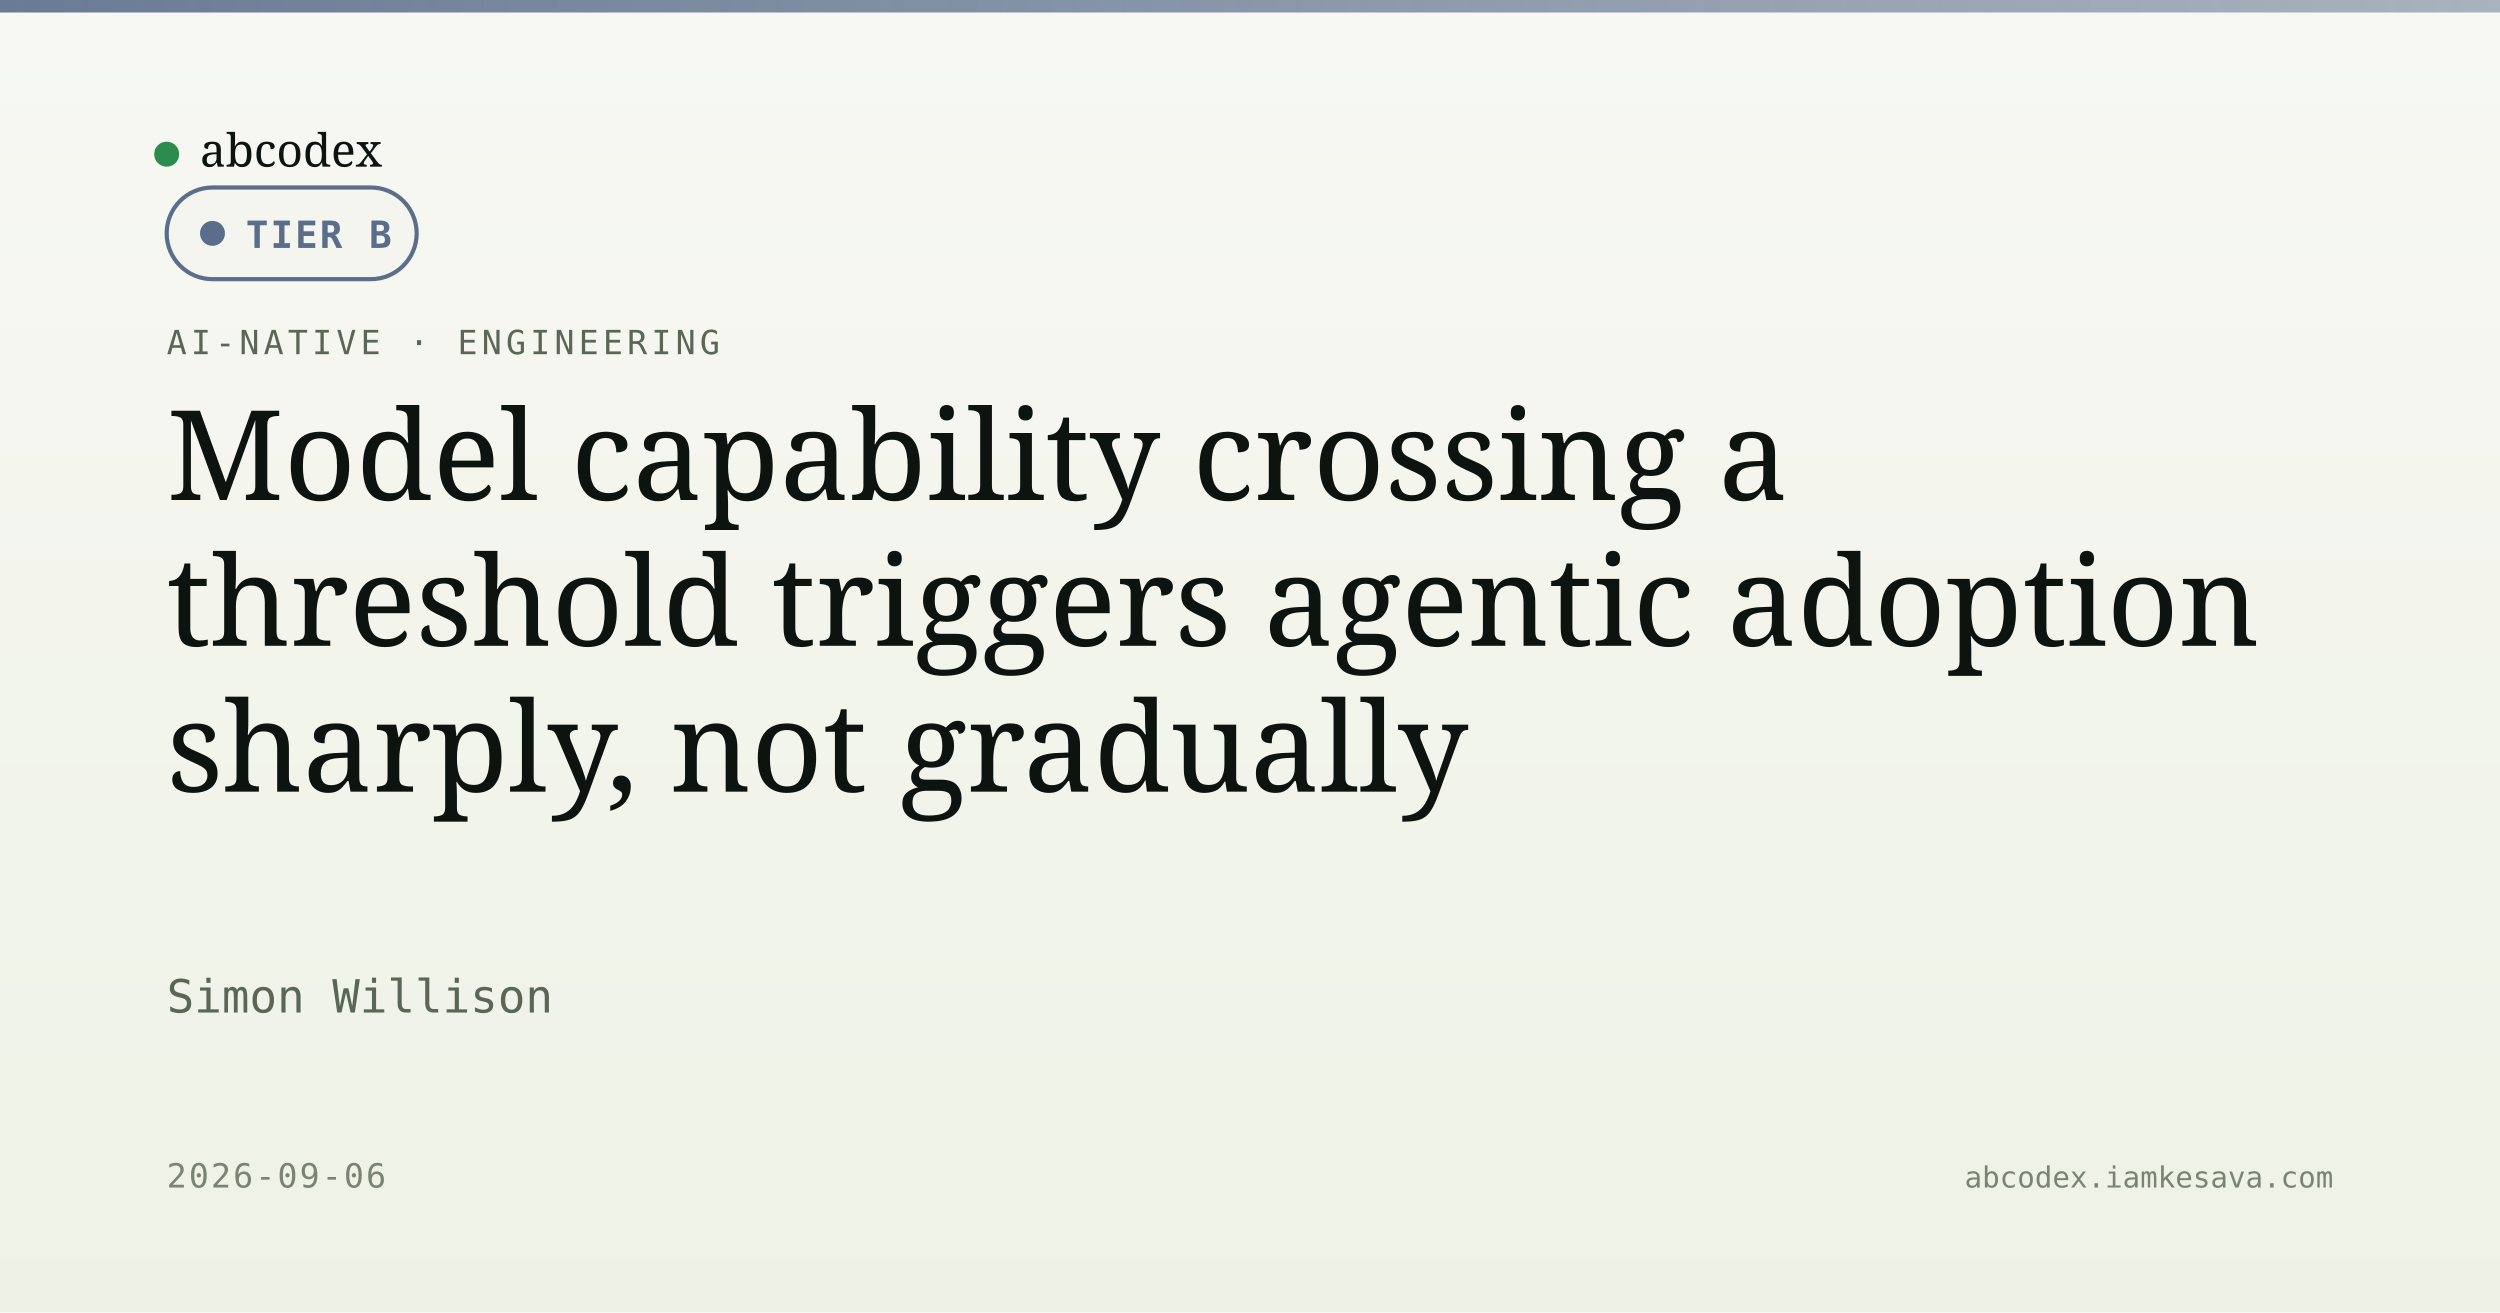
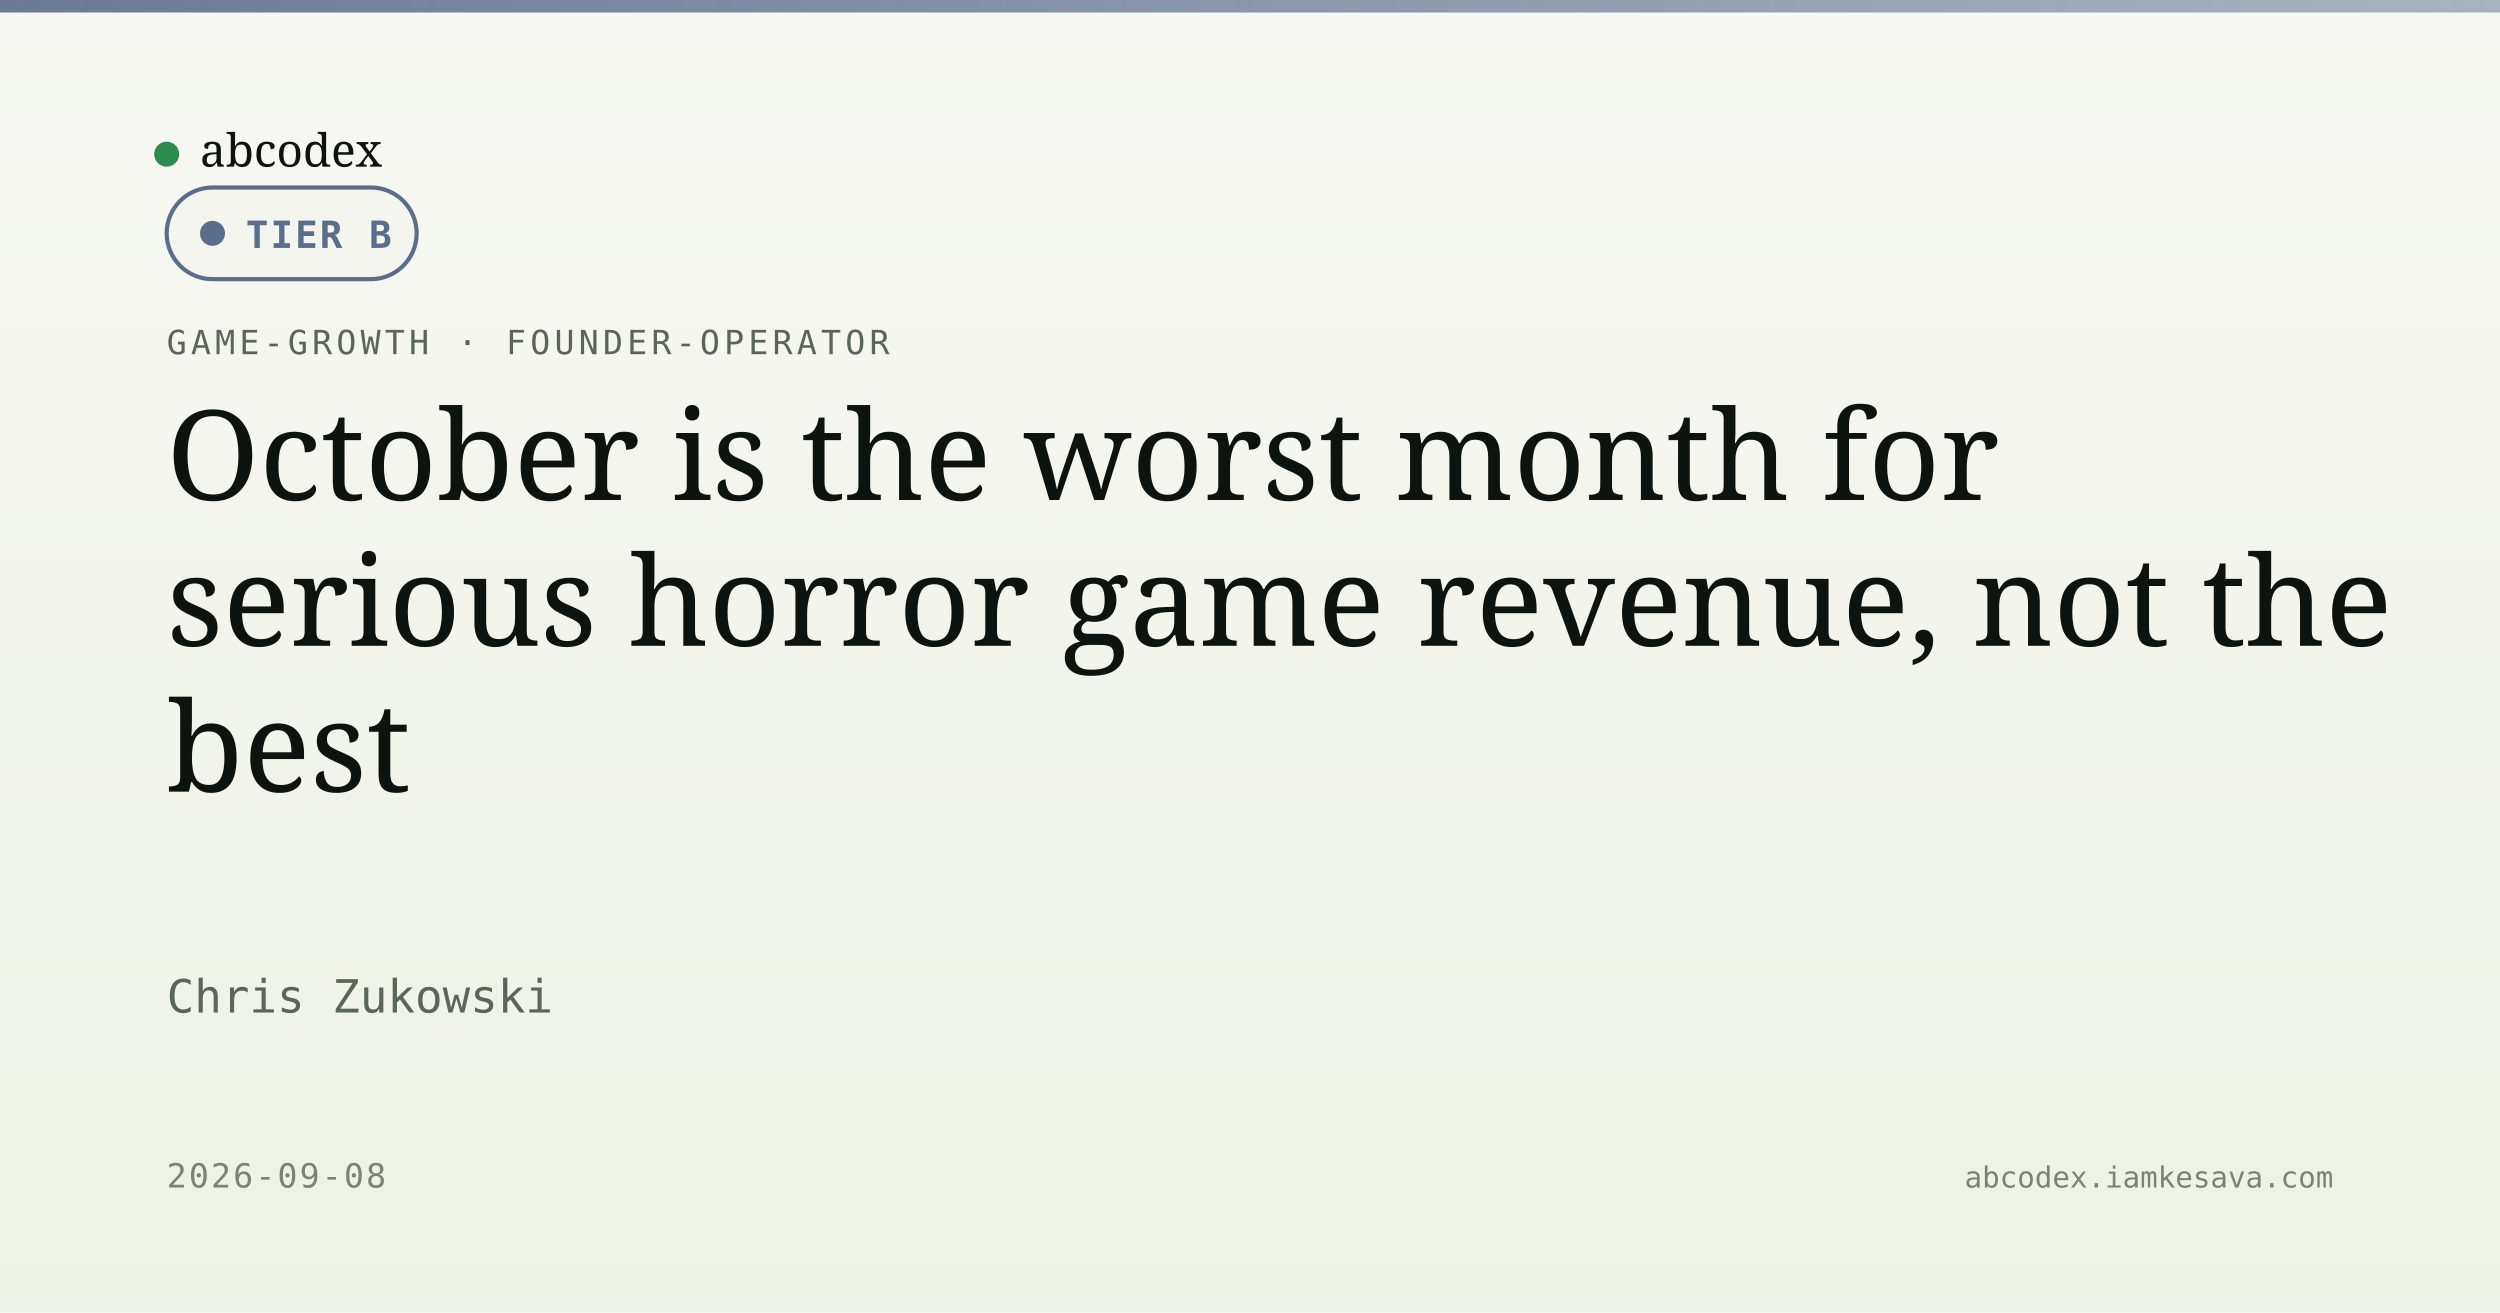
<svg xmlns="http://www.w3.org/2000/svg" viewBox="0 0 1200 630" width="1200" height="630">
  <defs>
    <linearGradient id="bg" x1="0" y1="0" x2="0" y2="1">
      <stop offset="0" stop-color="#f7f8f3" />
      <stop offset="1" stop-color="#eef2e6" />
    </linearGradient>
    <linearGradient id="band" x1="0" y1="0" x2="1" y2="0">
      <stop offset="0" stop-color="#5a6d8a" stop-opacity="0.9" />
      <stop offset="1" stop-color="#5a6d8a" stop-opacity="0.5" />
    </linearGradient>
  </defs>
  <rect width="1200" height="630" fill="url(#bg)" />
  <rect x="0" y="0" width="1200" height="6" fill="url(#band)" />
  <g transform="translate(80, 60)">
    <circle cx="0" cy="14" r="6" fill="#2c8b4f" />
    <text x="16" y="20" font-family="Newsreader, serif" font-size="22" fill="#0d1410">abcodex</text>
  </g>
-   <text x="80" y="170" font-family="JetBrains Mono, monospace" font-size="16" fill="#5a6757" letter-spacing="2">AI-NATIVE · ENGINEERING</text>
+   <text x="80" y="170" font-family="JetBrains Mono, monospace" font-size="16" fill="#5a6757" letter-spacing="2">GAME-GROWTH · FOUNDER-OPERATOR</text>
  <g transform="translate(80, 90)">
    <rect width="120" height="44" rx="22" fill="#f3f5ee" stroke="#5a6d8a" stroke-width="2" />
    <circle cx="22" cy="22" r="6" fill="#5a6d8a" />
    <text x="38" y="29" font-family="JetBrains Mono, monospace" font-size="18" font-weight="600" fill="#5a6d8a" letter-spacing="1">TIER B</text>
  </g>
-   <text x="80" y="240" font-family="Newsreader, serif" font-size="60" font-weight="500" fill="#0d1410">Model capability crossing a</text>
-   <text x="80" y="310" font-family="Newsreader, serif" font-size="60" font-weight="500" fill="#0d1410">threshold triggers agentic adoption</text>
-   <text x="80" y="380" font-family="Newsreader, serif" font-size="60" font-weight="500" fill="#0d1410">sharply, not gradually</text>
-   <text x="80" y="486" font-family="JetBrains Mono, monospace" font-size="22" fill="#5a6757">Simon Willison</text>
-   <text x="80" y="570" font-family="JetBrains Mono, monospace" font-size="16" fill="#7a8474" letter-spacing="1">2026-09-06</text>
+   <text x="80" y="240" font-family="Newsreader, serif" font-size="60" font-weight="500" fill="#0d1410">October is the worst month for</text>
+   <text x="80" y="310" font-family="Newsreader, serif" font-size="60" font-weight="500" fill="#0d1410">serious horror game revenue, not the</text>
+   <text x="80" y="380" font-family="Newsreader, serif" font-size="60" font-weight="500" fill="#0d1410">best</text>
+   <text x="80" y="486" font-family="JetBrains Mono, monospace" font-size="22" fill="#5a6757">Chris Zukowski</text>
+   <text x="80" y="570" font-family="JetBrains Mono, monospace" font-size="16" fill="#7a8474" letter-spacing="1">2026-09-08</text>
  <text x="1120" y="570" text-anchor="end" font-family="JetBrains Mono, monospace" font-size="14" fill="#7a8474">abcodex.iamkesava.com</text>
</svg>
